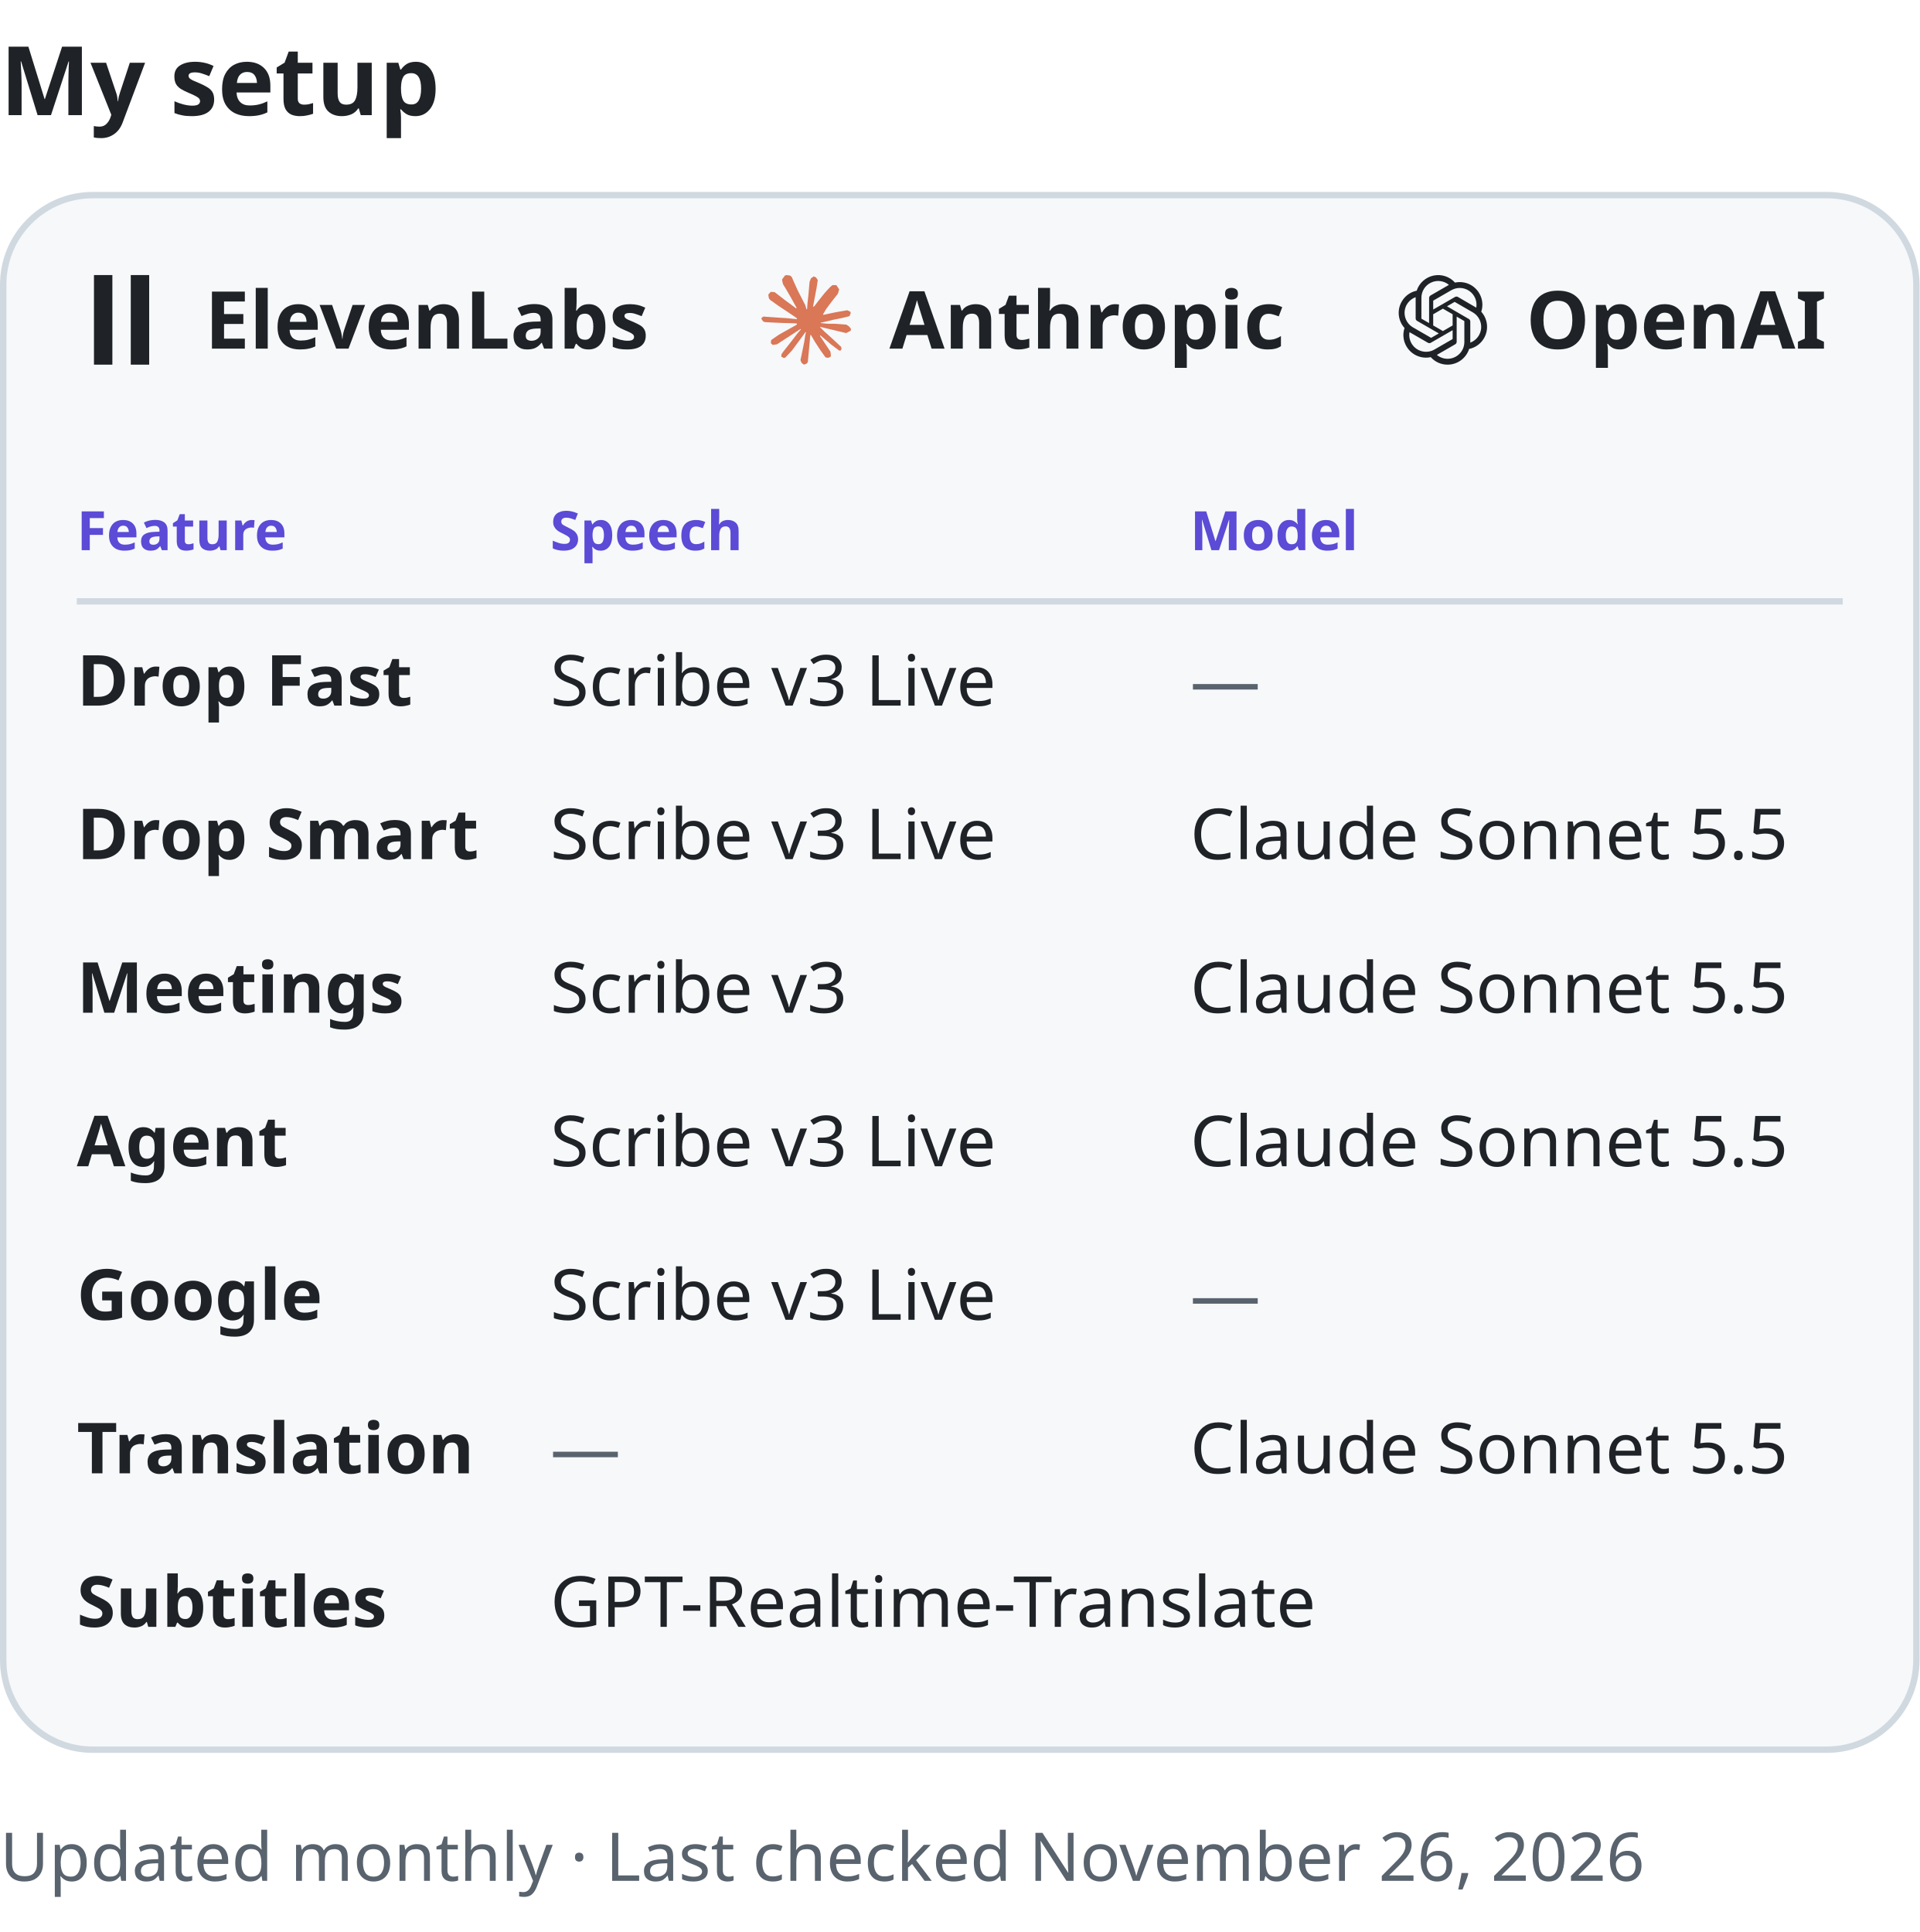
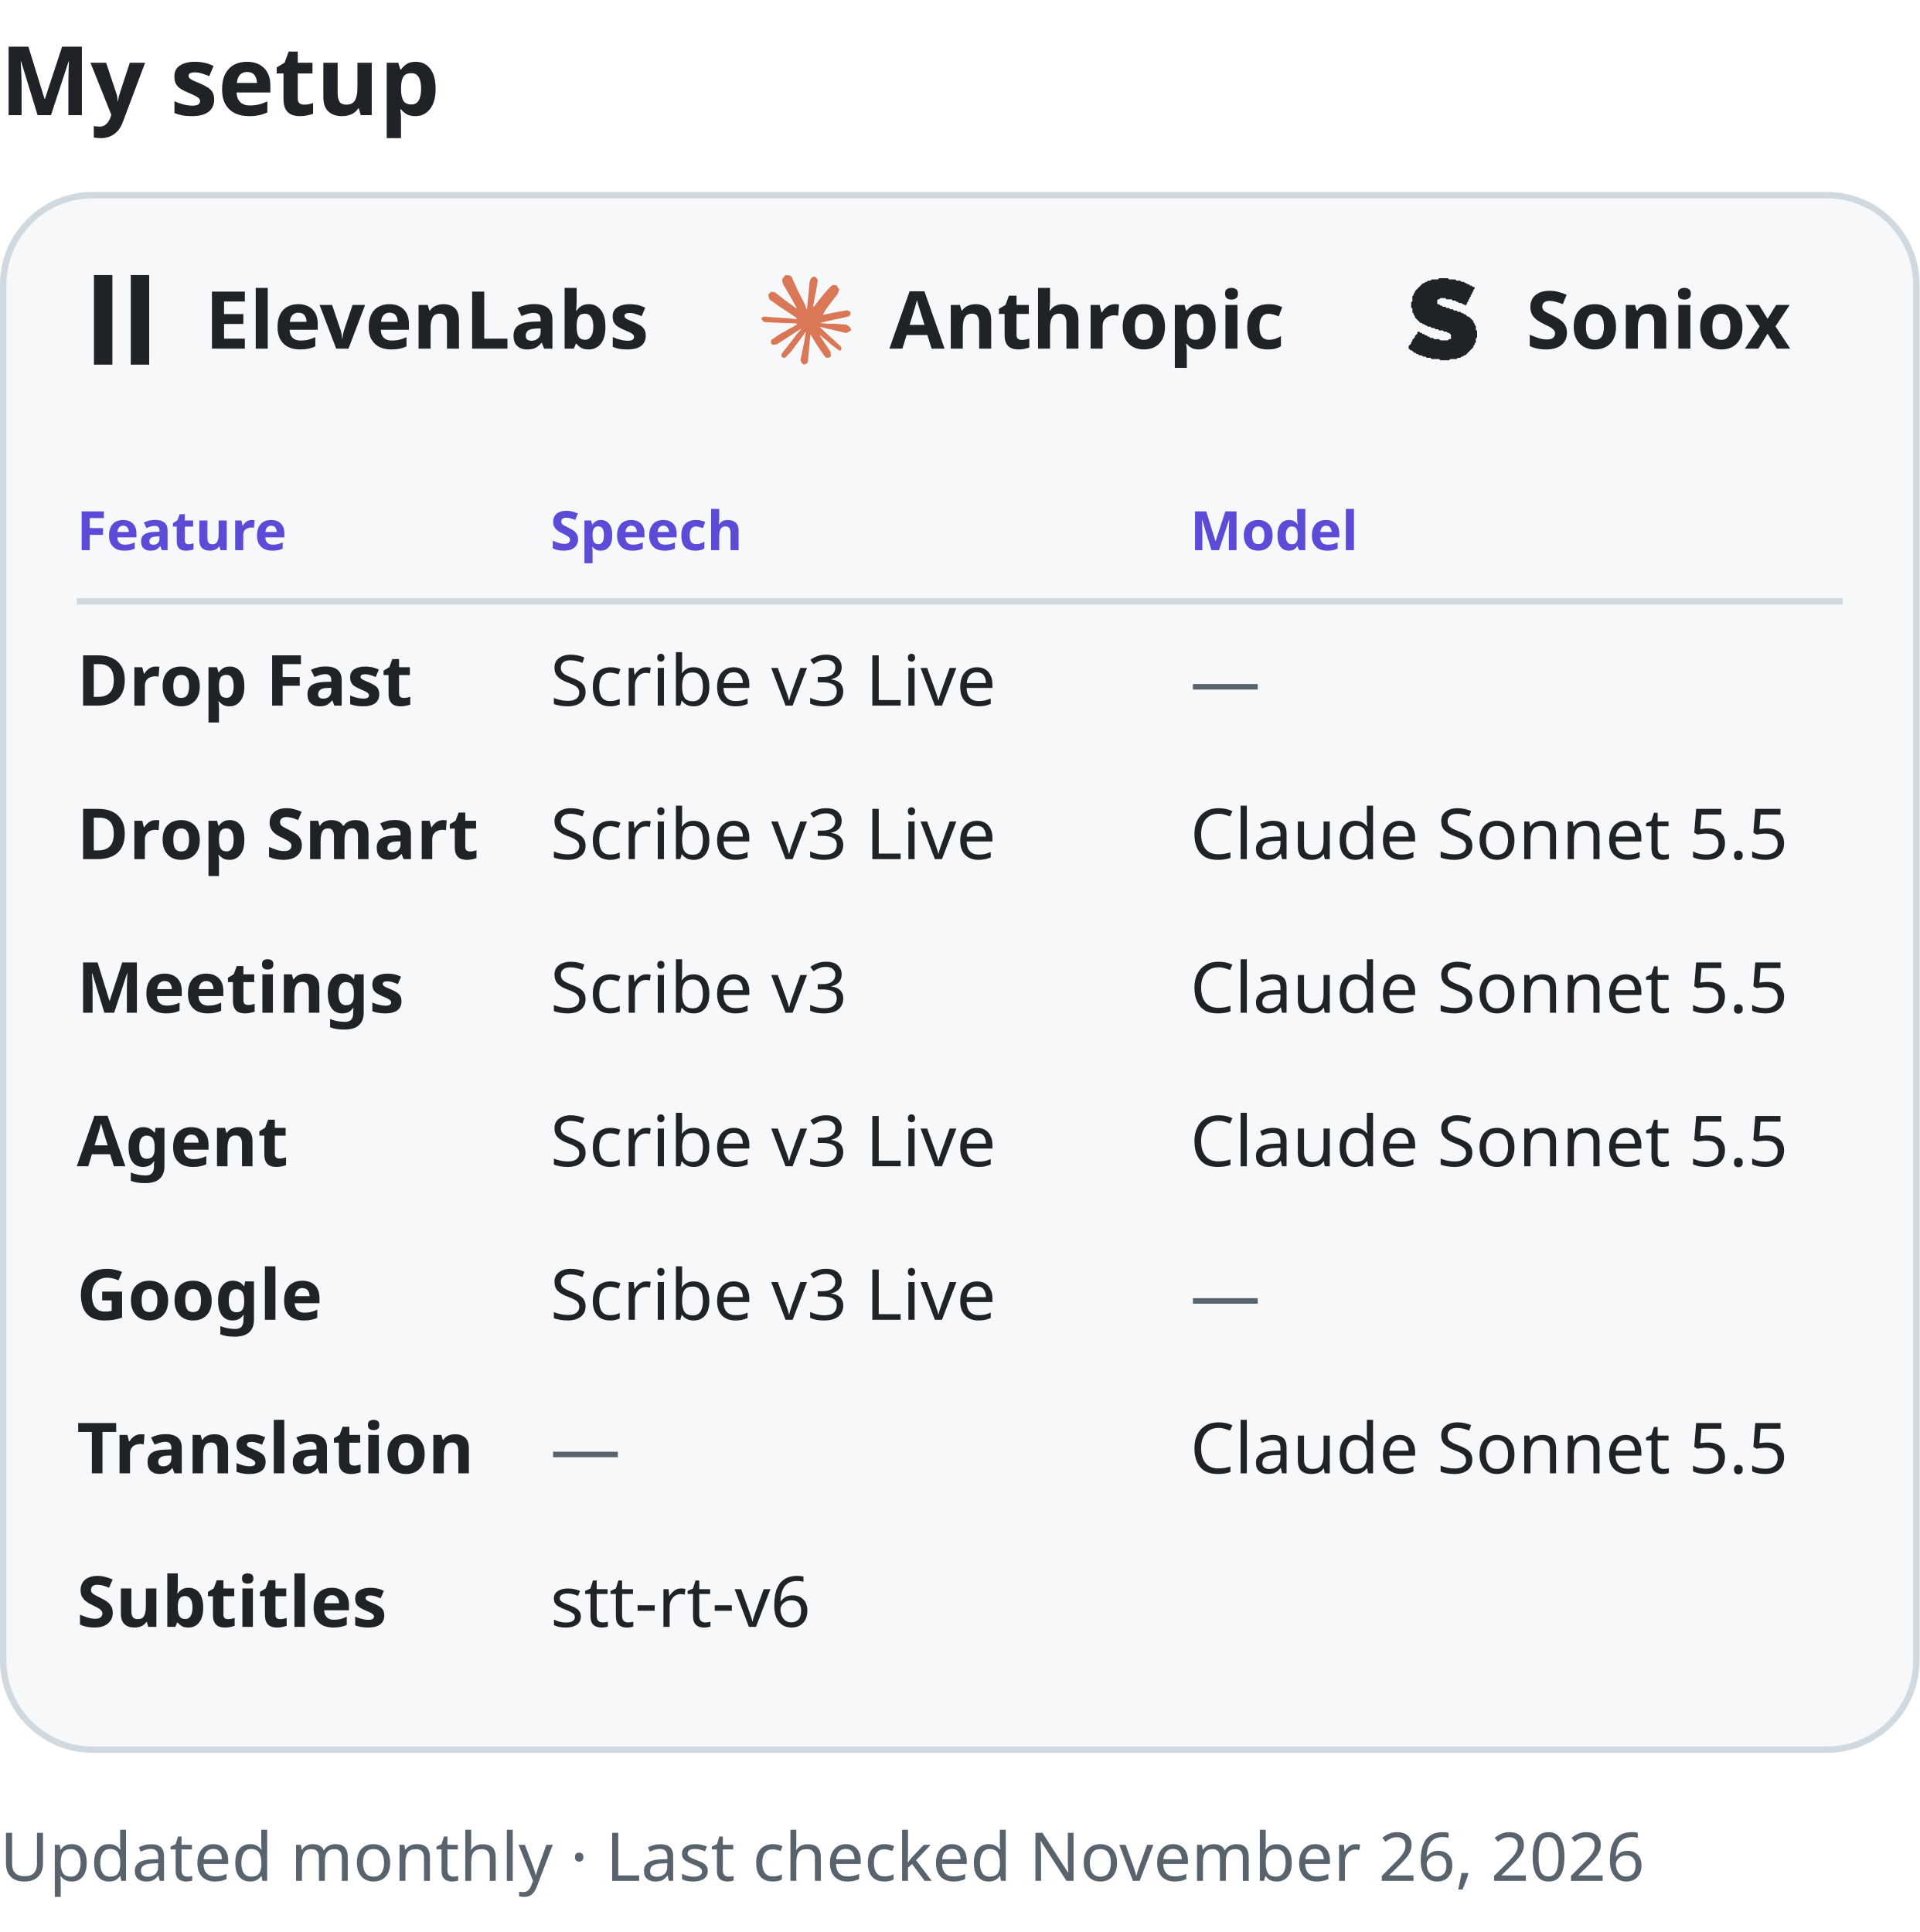
<svg xmlns="http://www.w3.org/2000/svg" width="300" height="302" viewBox="0 0 300 302">
  <text x="0" y="18" font-family="-apple-system, BlinkMacSystemFont, 'Segoe UI', 'Noto Sans', Helvetica, Arial, sans-serif" font-size="15" font-weight="700" fill="#1f2328">My setup</text>
  <rect x="0.5" y="30.5" width="299" height="243" rx="14" fill="#f6f8fa" stroke="#d1d9e0" />
  <svg x="12" y="43" width="14" height="14" fill="#1f2328" role="img" viewBox="0 0 24 24">
    <path d="M4.604 0v24h4.932V0zm9.861 0v24h4.932V0z" />
  </svg>
  <text x="32" y="54.5" font-family="-apple-system, BlinkMacSystemFont, 'Segoe UI', 'Noto Sans', Helvetica, Arial, sans-serif" font-size="12.5" font-weight="600" fill="#1f2328">ElevenLabs</text>
  <svg x="119.0" y="43" width="14" height="14" fill="#d97757" role="img" viewBox="0 0 24 24">
    <path d="m4.714 15.956 4.717-2.647.079-.231-.079-.128h-.231l-.789-.049-2.696-.073-2.337-.097-2.265-.121-.571-.121-.534-.704.055-.352.48-.322.686.061 1.518.103 2.277.158 1.651.097 2.447.255h.389l.055-.158-.134-.097-.103-.097L6.973 9.836l-2.55-1.688-1.336-.971-.723-.492-.364-.461-.158-1.008.656-.723.88.061.225.061.892.686 1.906 1.475 2.489 1.834.364.303.146-.103.018-.073-.164-.273-1.354-2.447-1.445-2.489-.643-1.032-.17-.619c-.061-.255-.103-.467-.103-.729L6.287.134 6.7 0l.996.134.419.364.619 1.415 1.002 2.228 1.554 3.03.455.898.243.832.091.255h.158v-.146l.128-1.706.237-2.095.231-2.696.079-.759.376-.911.747-.492.583.279.48.686-.067.443-.285 1.852-.559 2.902-.364 1.943h.212l.243-.243.984-1.305 1.651-2.064.729-.82.85-.905.546-.431h1.032l.759 1.129-.34 1.166-1.062 1.348-.88 1.141-1.263 1.7-.789 1.36.073.109.188-.018 2.853-.607 1.542-.279 1.84-.316.832.389.091.395-.328.807-1.967.486-2.307.461-3.436.814-.043.03.049.061 1.548.146.662.036h1.621l3.018.225.789.522.474.638-.079.486-1.214.619-1.639-.389-3.825-.911-1.311-.328h-.182v.109l1.093 1.069 2.003 1.809 2.507 2.331.128.577-.322.455-.34-.049-2.204-1.657-.85-.747-1.925-1.621h-.128v.17l.443.65 2.344 3.521.121 1.081-.17.352-.607.212-.668-.121-1.372-1.925L14.38 17.959l-1.141-1.943-.14.079-.674 7.255-.316.37-.729.279-.607-.461-.322-.747.322-1.475.389-1.925.316-1.53.285-1.9.17-.631-.012-.043-.14.018-1.433 1.967-2.18 2.945-1.724 1.846-.413.164-.716-.37.067-.662.401-.589 2.386-3.036 1.439-1.882.929-1.087-.006-.158h-.055l-6.338 4.116-1.129.146-.486-.455.061-.747.231-.243 1.906-1.311Z" />
  </svg>
  <text x="139.0" y="54.5" font-family="-apple-system, BlinkMacSystemFont, 'Segoe UI', 'Noto Sans', Helvetica, Arial, sans-serif" font-size="12.5" font-weight="600" fill="#1f2328">Anthropic</text>
-   <svg x="218.5" y="43" width="14" height="14" fill="#1f2328" role="img" viewBox="0 0 24 24">
-     <path d="M22.282 9.821a5.985 5.985 0 0 0-.516-4.911 6.046 6.046 0 0 0-6.51-2.9A6.065 6.065 0 0 0 4.981 4.182a5.985 5.985 0 0 0-3.998 2.9 6.046 6.046 0 0 0 .743 7.097 5.98 5.98 0 0 0 .511 4.911 6.051 6.051 0 0 0 6.515 2.9A5.985 5.985 0 0 0 13.26 24a6.056 6.056 0 0 0 5.772-4.206 5.989 5.989 0 0 0 3.998-2.9 6.056 6.056 0 0 0-.748-7.073zm-9.022 12.608a4.476 4.476 0 0 1-2.876-1.041l.142-.08 4.778-2.758a.795.795 0 0 0 .393-.681v-6.737l2.02 1.169a.071.071 0 0 1 .038.052v5.583a4.504 4.504 0 0 1-4.495 4.494zm-9.661-4.125a4.471 4.471 0 0 1-.535-3.014l.142.085 4.783 2.758a.771.771 0 0 0 .781 0l5.843-3.369v2.332a.08.08 0 0 1-.033.061L9.74 19.95a4.499 4.499 0 0 1-6.141-1.646zM2.341 7.896a4.485 4.485 0 0 1 2.365-1.973V11.6a.766.766 0 0 0 .388.676l5.814 3.354-2.02 1.169a.076.076 0 0 1-.071 0l-4.83-2.787A4.504 4.504 0 0 1 2.341 7.872zm16.596 3.856L13.104 8.364 15.119 7.2a.076.076 0 0 1 .071 0l4.83 2.791a4.494 4.494 0 0 1-.676 8.104v-5.677a.79.79 0 0 0-.407-.667zm2.011-3.023l-.142-.085-4.774-2.782a.776.776 0 0 0-.785 0L9.409 9.23V6.897a.066.066 0 0 1 .028-.061l4.83-2.787a4.499 4.499 0 0 1 6.68 4.66zM8.306 12.863l-2.02-1.164a.08.08 0 0 1-.038-.057V6.074a4.499 4.499 0 0 1 7.376-3.454l-.142.081L8.704 5.459a.795.795 0 0 0-.393.681zm1.098-2.365l2.602-1.5 2.607 1.5v2.999l-2.597 1.5-2.607-1.5Z" />
+   <svg x="218.5" y="43" width="14" height="14" fill="#1f2328" viewBox="8 6 32 36">
+     <path fill="#1f2328" fill-rule="evenodd" d="M22.50,7.25 L23.00,7.25 L23.50,7.25 L24.00,7.25 L24.50,7.25 L25.00,7.25 L25.50,7.25 L26.00,7.25 L26.25,7.50 L26.50,7.75 L27.00,7.75 L27.50,7.75 L28.00,7.75 L28.50,7.75 L29.00,7.75 L29.25,8.00 L29.50,8.25 L30.00,8.25 L30.50,8.25 L31.00,8.25 L31.25,8.50 L31.50,8.75 L32.00,8.75 L32.50,8.75 L32.75,9.00 L33.00,9.25 L33.50,9.25 L33.75,9.50 L34.00,9.75 L34.50,9.75 L34.75,10.00 L35.00,10.25 L35.50,10.25 L35.75,10.50 L36.00,10.75 L36.50,10.75 L36.75,11.00 L36.75,11.50 L36.50,11.75 L36.25,12.00 L36.25,12.50 L36.00,12.75 L35.75,13.00 L35.75,13.50 L35.50,13.75 L35.25,14.00 L35.25,14.50 L35.00,14.75 L34.75,15.00 L34.75,15.50 L34.50,15.75 L34.25,16.00 L34.25,16.50 L34.00,16.75 L33.75,17.00 L33.75,17.50 L33.50,17.75 L33.25,18.00 L33.00,18.25 L32.75,18.00 L32.50,17.75 L32.00,17.75 L31.75,17.50 L31.50,17.25 L31.00,17.25 L30.50,17.25 L30.25,17.00 L30.00,16.75 L29.50,16.75 L29.25,16.50 L29.00,16.25 L28.50,16.25 L28.00,16.25 L27.75,16.00 L27.50,15.75 L27.00,15.75 L26.50,15.75 L26.00,15.75 L25.50,15.75 L25.25,15.50 L25.00,15.25 L24.50,15.25 L24.00,15.25 L23.50,15.25 L23.00,15.25 L22.75,15.50 L22.50,15.75 L22.00,15.75 L21.75,16.00 L21.75,16.50 L21.75,17.00 L21.75,17.50 L22.00,17.75 L22.50,17.75 L22.75,18.00 L23.00,18.25 L23.50,18.25 L23.75,18.50 L24.00,18.75 L24.50,18.75 L25.00,18.75 L25.25,19.00 L25.50,19.25 L26.00,19.25 L26.50,19.25 L26.75,19.50 L27.00,19.75 L27.50,19.75 L28.00,19.75 L28.25,20.00 L28.50,20.25 L29.00,20.25 L29.50,20.25 L29.75,20.50 L30.00,20.75 L30.50,20.75 L31.00,20.75 L31.25,21.00 L31.50,21.25 L32.00,21.25 L32.25,21.50 L32.50,21.75 L33.00,21.75 L33.25,22.00 L33.50,22.25 L33.75,22.50 L34.00,22.75 L34.50,22.75 L34.75,23.00 L35.00,23.25 L35.25,23.50 L35.50,23.75 L35.75,24.00 L36.00,24.25 L36.25,24.50 L36.25,25.00 L36.50,25.25 L36.75,25.50 L36.75,26.00 L37.00,26.25 L37.25,26.50 L37.25,27.00 L37.25,27.50 L37.25,28.00 L37.50,28.25 L37.75,28.50 L37.75,29.00 L37.75,29.50 L37.75,30.00 L37.75,30.50 L37.75,31.00 L37.50,31.25 L37.25,31.50 L37.25,32.00 L37.25,32.50 L37.25,33.00 L37.00,33.25 L36.75,33.50 L36.75,34.00 L36.50,34.25 L36.25,34.50 L36.25,35.00 L36.00,35.25 L35.75,35.50 L35.50,35.75 L35.25,36.00 L35.00,36.25 L34.75,36.50 L34.50,36.75 L34.25,37.00 L34.00,37.25 L33.75,37.50 L33.50,37.75 L33.25,38.00 L33.00,38.25 L32.50,38.25 L32.25,38.50 L32.00,38.75 L31.50,38.75 L31.25,39.00 L31.00,39.25 L30.50,39.25 L30.00,39.25 L29.75,39.50 L29.50,39.75 L29.00,39.75 L28.50,39.75 L28.00,39.75 L27.50,39.75 L27.00,39.75 L26.75,40.00 L26.50,40.25 L26.00,40.25 L25.50,40.25 L25.00,40.25 L24.50,40.25 L24.00,40.25 L23.50,40.25 L23.00,40.25 L22.75,40.00 L22.50,39.75 L22.00,39.75 L21.50,39.75 L21.00,39.75 L20.50,39.75 L20.00,39.75 L19.50,39.75 L19.25,39.50 L19.00,39.25 L18.50,39.25 L18.00,39.25 L17.50,39.25 L17.25,39.00 L17.00,38.75 L16.50,38.75 L16.00,38.75 L15.75,38.50 L15.50,38.25 L15.00,38.25 L14.50,38.25 L14.25,38.00 L14.00,37.75 L13.50,37.75 L13.25,37.50 L13.00,37.25 L12.50,37.25 L12.25,37.00 L12.00,36.75 L11.75,36.50 L11.50,36.25 L11.00,36.25 L10.75,36.00 L10.50,35.75 L10.25,35.50 L10.25,35.00 L10.25,34.50 L10.50,34.25 L10.75,34.00 L11.00,33.75 L11.25,33.50 L11.25,33.00 L11.50,32.75 L11.75,32.50 L11.75,32.00 L12.00,31.75 L12.25,31.50 L12.50,31.25 L12.75,31.00 L12.75,30.50 L13.00,30.25 L13.25,30.00 L13.50,29.75 L13.75,29.50 L13.75,29.00 L14.00,28.75 L14.50,28.75 L14.75,29.00 L15.00,29.25 L15.50,29.25 L15.75,29.50 L16.00,29.75 L16.50,29.75 L16.75,30.00 L17.00,30.25 L17.50,30.25 L17.75,30.50 L18.00,30.75 L18.50,30.75 L18.75,31.00 L19.00,31.25 L19.50,31.25 L20.00,31.25 L20.25,31.50 L20.50,31.75 L21.00,31.75 L21.50,31.75 L22.00,31.75 L22.50,31.75 L22.75,32.00 L23.00,32.25 L23.50,32.25 L24.00,32.25 L24.50,32.25 L25.00,32.25 L25.50,32.25 L26.00,32.25 L26.25,32.00 L26.50,31.75 L27.00,31.75 L27.25,31.50 L27.25,31.00 L27.25,30.50 L27.25,30.00 L27.00,29.75 L26.75,29.50 L26.50,29.25 L26.00,29.25 L25.75,29.00 L25.50,28.75 L25.00,28.75 L24.50,28.75 L24.25,28.50 L24.00,28.25 L23.50,28.25 L23.00,28.25 L22.50,28.25 L22.25,28.00 L22.00,27.75 L21.50,27.75 L21.00,27.75 L20.75,27.50 L20.50,27.25 L20.00,27.25 L19.50,27.25 L19.25,27.00 L19.00,26.75 L18.50,26.75 L18.00,26.75 L17.75,26.50 L17.50,26.25 L17.00,26.25 L16.75,26.00 L16.50,25.75 L16.00,25.75 L15.75,25.50 L15.50,25.25 L15.00,25.25 L14.75,25.00 L14.50,24.75 L14.25,24.50 L14.00,24.25 L13.75,24.00 L13.50,23.75 L13.25,23.50 L13.00,23.25 L12.75,23.00 L12.75,22.50 L12.50,22.25 L12.25,22.00 L12.25,21.50 L12.00,21.25 L11.75,21.00 L11.75,20.50 L11.75,20.00 L11.75,19.50 L11.50,19.25 L11.25,19.00 L11.25,18.50 L11.25,18.00 L11.25,17.50 L11.25,17.00 L11.50,16.75 L11.75,16.50 L11.75,16.00 L11.75,15.50 L11.75,15.00 L11.75,14.50 L12.00,14.25 L12.25,14.00 L12.25,13.50 L12.50,13.25 L12.75,13.00 L12.75,12.50 L13.00,12.25 L13.25,12.00 L13.50,11.75 L13.75,11.50 L14.00,11.25 L14.25,11.00 L14.50,10.75 L14.75,10.50 L15.00,10.25 L15.25,10.00 L15.50,9.75 L15.75,9.50 L16.00,9.25 L16.50,9.25 L16.75,9.00 L17.00,8.75 L17.50,8.75 L17.75,8.50 L18.00,8.25 L18.50,8.25 L19.00,8.25 L19.25,8.00 L19.50,7.75 L20.00,7.75 L20.50,7.75 L21.00,7.75 L21.50,7.75 L22.00,7.75 L22.25,7.50 L22.50,7.25 Z" />
  </svg>
-   <text x="238.5" y="54.5" font-family="-apple-system, BlinkMacSystemFont, 'Segoe UI', 'Noto Sans', Helvetica, Arial, sans-serif" font-size="12.5" font-weight="600" fill="#1f2328">OpenAI</text>
+   <text x="238.5" y="54.5" font-family="-apple-system, BlinkMacSystemFont, 'Segoe UI', 'Noto Sans', Helvetica, Arial, sans-serif" font-size="12.5" font-weight="600" fill="#1f2328">Soniox</text>
  <text x="12" y="86" font-family="-apple-system, BlinkMacSystemFont, 'Segoe UI', 'Noto Sans', Helvetica, Arial, sans-serif" font-size="8.5" font-weight="600" fill="#5b4bd6">Feature</text>
  <text x="86" y="86" font-family="-apple-system, BlinkMacSystemFont, 'Segoe UI', 'Noto Sans', Helvetica, Arial, sans-serif" font-size="8.5" font-weight="600" fill="#5b4bd6">Speech</text>
  <text x="186" y="86" font-family="-apple-system, BlinkMacSystemFont, 'Segoe UI', 'Noto Sans', Helvetica, Arial, sans-serif" font-size="8.5" font-weight="600" fill="#5b4bd6">Model</text>
  <line x1="12" y1="94" x2="288" y2="94" stroke="#d1d9e0" />
  <text x="12" y="110.3" font-family="-apple-system, BlinkMacSystemFont, 'Segoe UI', 'Noto Sans', Helvetica, Arial, sans-serif" font-size="11" font-weight="600" fill="#1f2328">Drop Fast</text>
  <text x="86" y="110.3" font-family="-apple-system, BlinkMacSystemFont, 'Segoe UI', 'Noto Sans', Helvetica, Arial, sans-serif" font-size="11" font-weight="400" fill="#1f2328">Scribe v3 Live</text>
  <text x="186" y="110.3" font-family="-apple-system, BlinkMacSystemFont, 'Segoe UI', 'Noto Sans', Helvetica, Arial, sans-serif" font-size="11" font-weight="400" fill="#59636e">—</text>
  <text x="12" y="134.3" font-family="-apple-system, BlinkMacSystemFont, 'Segoe UI', 'Noto Sans', Helvetica, Arial, sans-serif" font-size="11" font-weight="600" fill="#1f2328">Drop Smart</text>
  <text x="86" y="134.3" font-family="-apple-system, BlinkMacSystemFont, 'Segoe UI', 'Noto Sans', Helvetica, Arial, sans-serif" font-size="11" font-weight="400" fill="#1f2328">Scribe v3 Live</text>
  <text x="186" y="134.3" font-family="-apple-system, BlinkMacSystemFont, 'Segoe UI', 'Noto Sans', Helvetica, Arial, sans-serif" font-size="11" font-weight="400" fill="#1f2328">Claude Sonnet 5.5</text>
  <text x="12" y="158.3" font-family="-apple-system, BlinkMacSystemFont, 'Segoe UI', 'Noto Sans', Helvetica, Arial, sans-serif" font-size="11" font-weight="600" fill="#1f2328">Meetings</text>
  <text x="86" y="158.3" font-family="-apple-system, BlinkMacSystemFont, 'Segoe UI', 'Noto Sans', Helvetica, Arial, sans-serif" font-size="11" font-weight="400" fill="#1f2328">Scribe v3</text>
  <text x="186" y="158.3" font-family="-apple-system, BlinkMacSystemFont, 'Segoe UI', 'Noto Sans', Helvetica, Arial, sans-serif" font-size="11" font-weight="400" fill="#1f2328">Claude Sonnet 5.5</text>
  <text x="12" y="182.3" font-family="-apple-system, BlinkMacSystemFont, 'Segoe UI', 'Noto Sans', Helvetica, Arial, sans-serif" font-size="11" font-weight="600" fill="#1f2328">Agent</text>
  <text x="86" y="182.3" font-family="-apple-system, BlinkMacSystemFont, 'Segoe UI', 'Noto Sans', Helvetica, Arial, sans-serif" font-size="11" font-weight="400" fill="#1f2328">Scribe v3 Live</text>
  <text x="186" y="182.3" font-family="-apple-system, BlinkMacSystemFont, 'Segoe UI', 'Noto Sans', Helvetica, Arial, sans-serif" font-size="11" font-weight="400" fill="#1f2328">Claude Sonnet 5.5</text>
  <text x="12" y="206.3" font-family="-apple-system, BlinkMacSystemFont, 'Segoe UI', 'Noto Sans', Helvetica, Arial, sans-serif" font-size="11" font-weight="600" fill="#1f2328">Google</text>
  <text x="86" y="206.3" font-family="-apple-system, BlinkMacSystemFont, 'Segoe UI', 'Noto Sans', Helvetica, Arial, sans-serif" font-size="11" font-weight="400" fill="#1f2328">Scribe v3 Live</text>
  <text x="186" y="206.3" font-family="-apple-system, BlinkMacSystemFont, 'Segoe UI', 'Noto Sans', Helvetica, Arial, sans-serif" font-size="11" font-weight="400" fill="#59636e">—</text>
  <text x="12" y="230.3" font-family="-apple-system, BlinkMacSystemFont, 'Segoe UI', 'Noto Sans', Helvetica, Arial, sans-serif" font-size="11" font-weight="600" fill="#1f2328">Translation</text>
  <text x="86" y="230.3" font-family="-apple-system, BlinkMacSystemFont, 'Segoe UI', 'Noto Sans', Helvetica, Arial, sans-serif" font-size="11" font-weight="400" fill="#59636e">—</text>
  <text x="186" y="230.3" font-family="-apple-system, BlinkMacSystemFont, 'Segoe UI', 'Noto Sans', Helvetica, Arial, sans-serif" font-size="11" font-weight="400" fill="#1f2328">Claude Sonnet 5.5</text>
  <text x="12" y="254.3" font-family="-apple-system, BlinkMacSystemFont, 'Segoe UI', 'Noto Sans', Helvetica, Arial, sans-serif" font-size="11" font-weight="600" fill="#1f2328">Subtitles</text>
-   <text x="86" y="254.3" font-family="-apple-system, BlinkMacSystemFont, 'Segoe UI', 'Noto Sans', Helvetica, Arial, sans-serif" font-size="11" font-weight="400" fill="#1f2328">GPT-Realtime-Translate</text>
+   <text x="86" y="254.3" font-family="-apple-system, BlinkMacSystemFont, 'Segoe UI', 'Noto Sans', Helvetica, Arial, sans-serif" font-size="11" font-weight="400" fill="#1f2328">stt-rt-v6</text>
  <text x="0" y="294" font-family="-apple-system, BlinkMacSystemFont, 'Segoe UI', 'Noto Sans', Helvetica, Arial, sans-serif" font-size="10.5" fill="#59636e">Updated monthly · Last checked November 26, 2026</text>
</svg>
